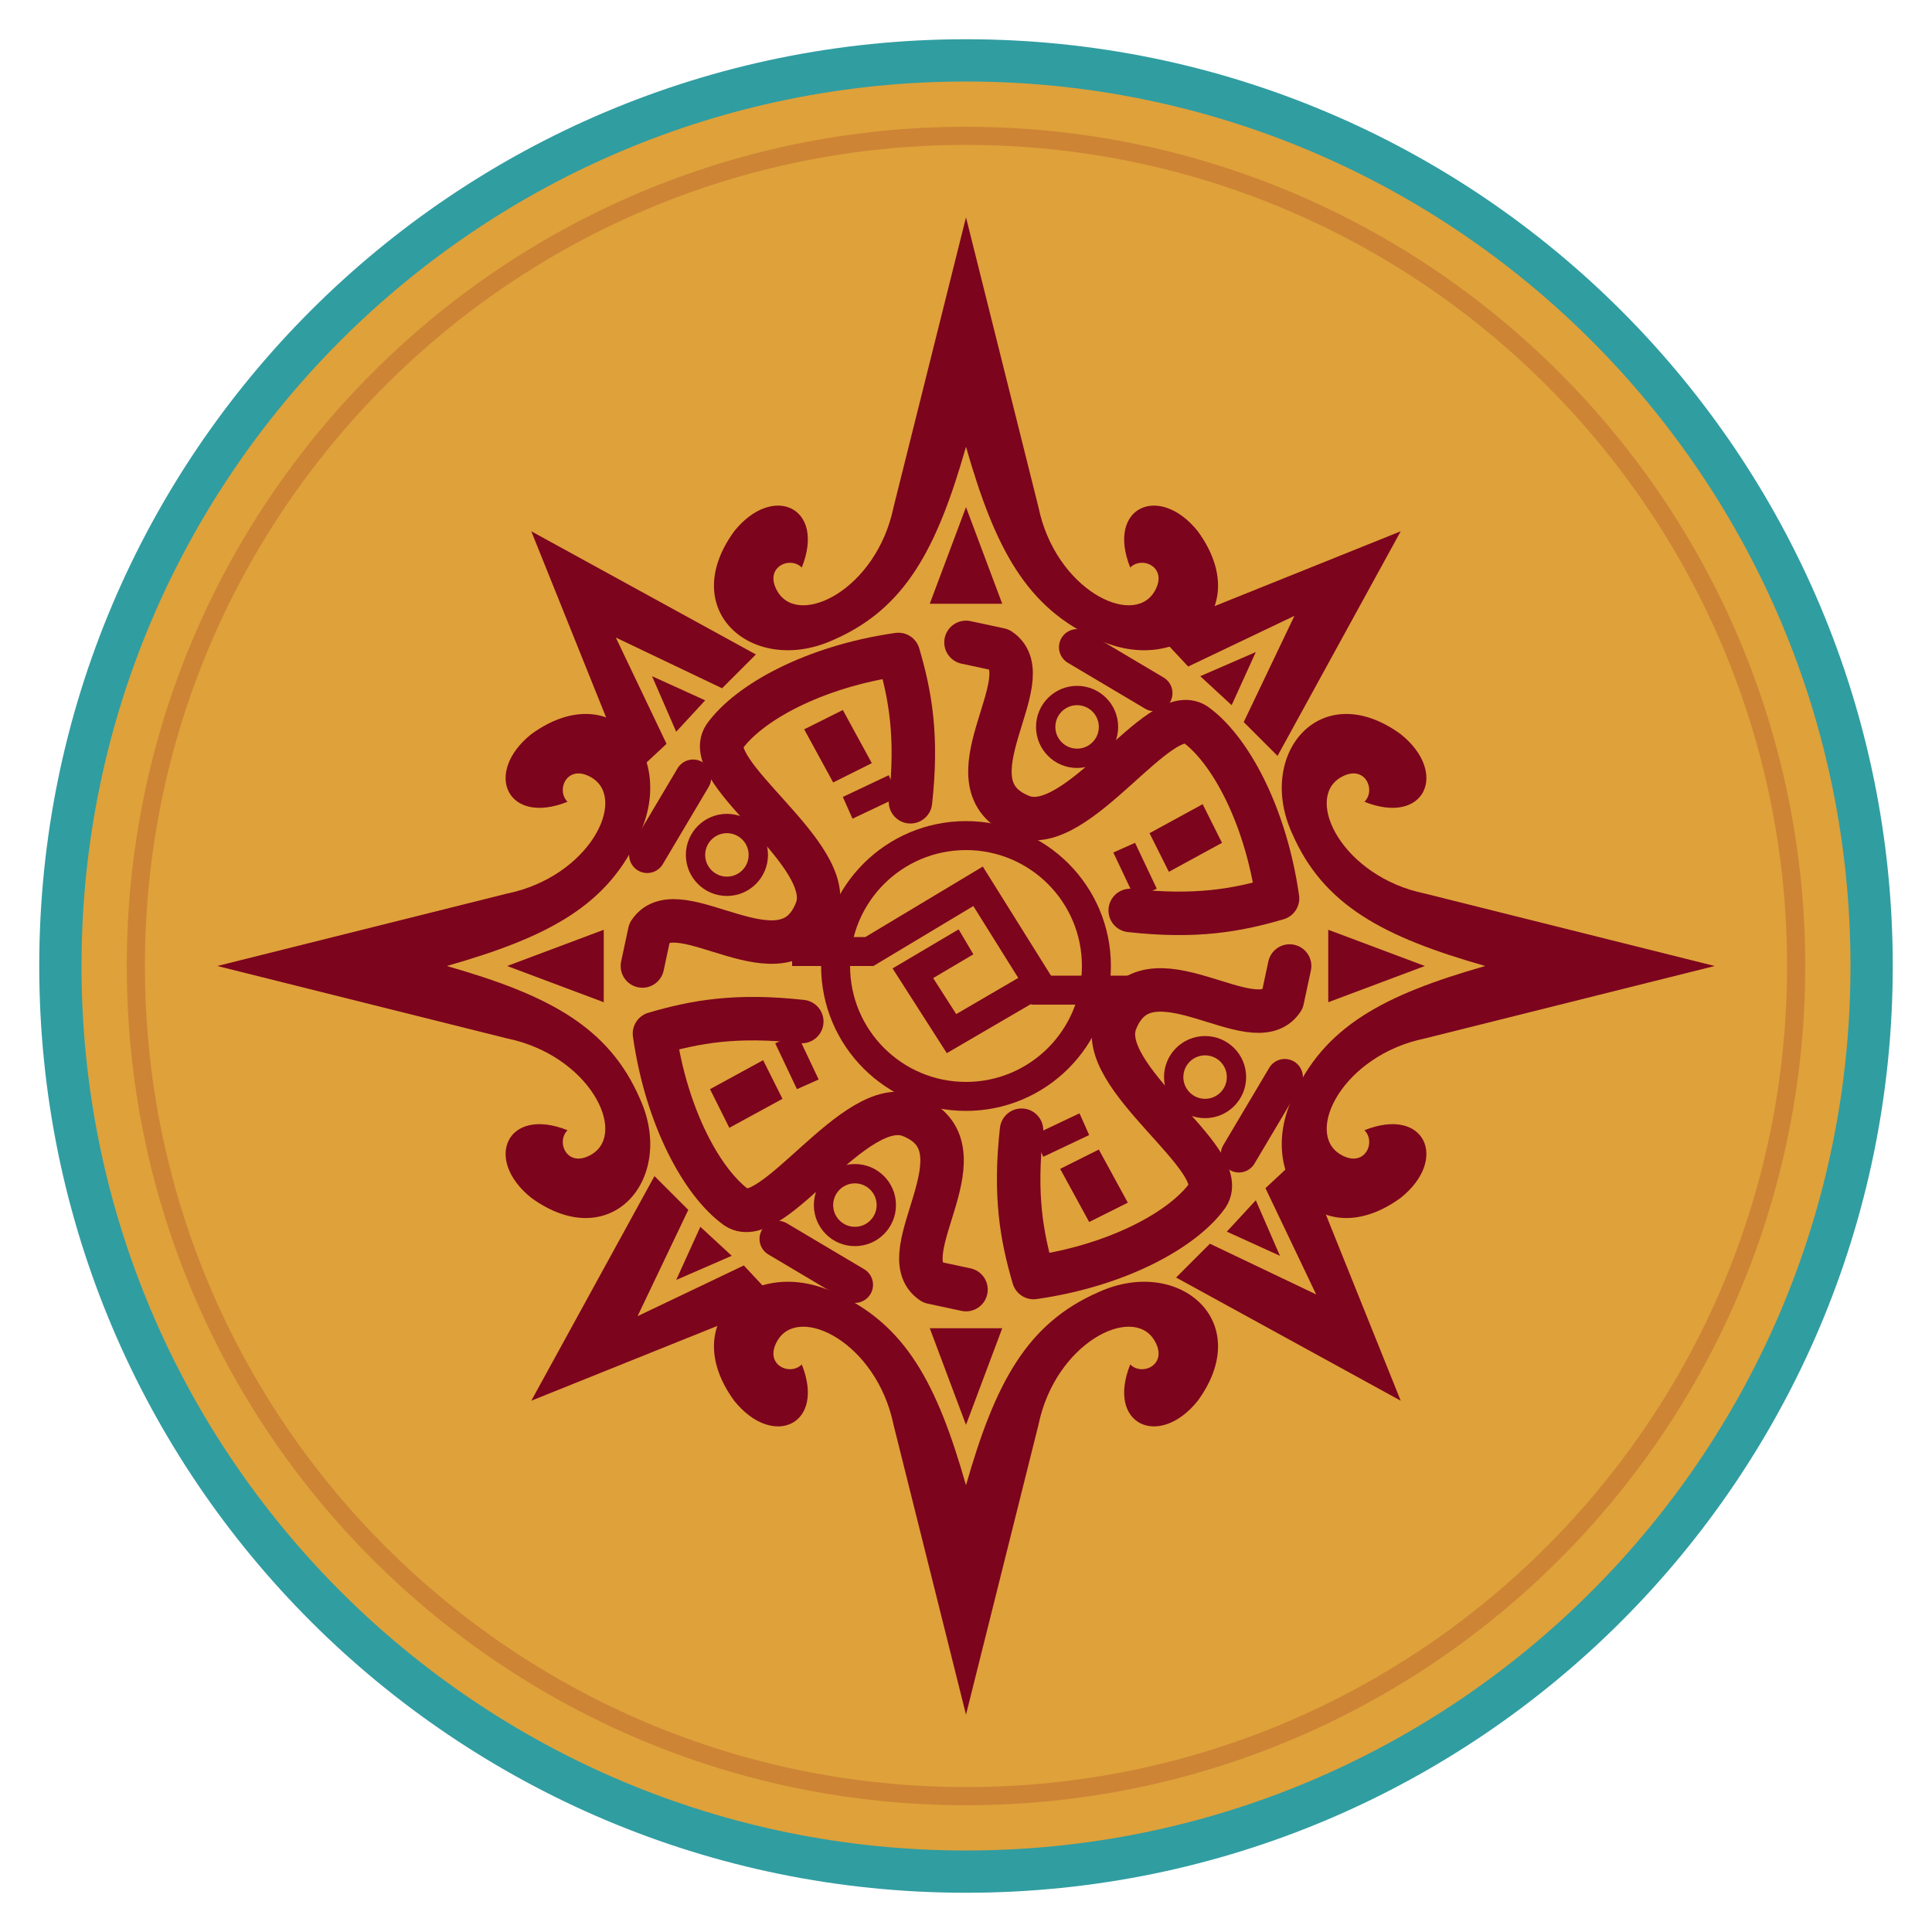
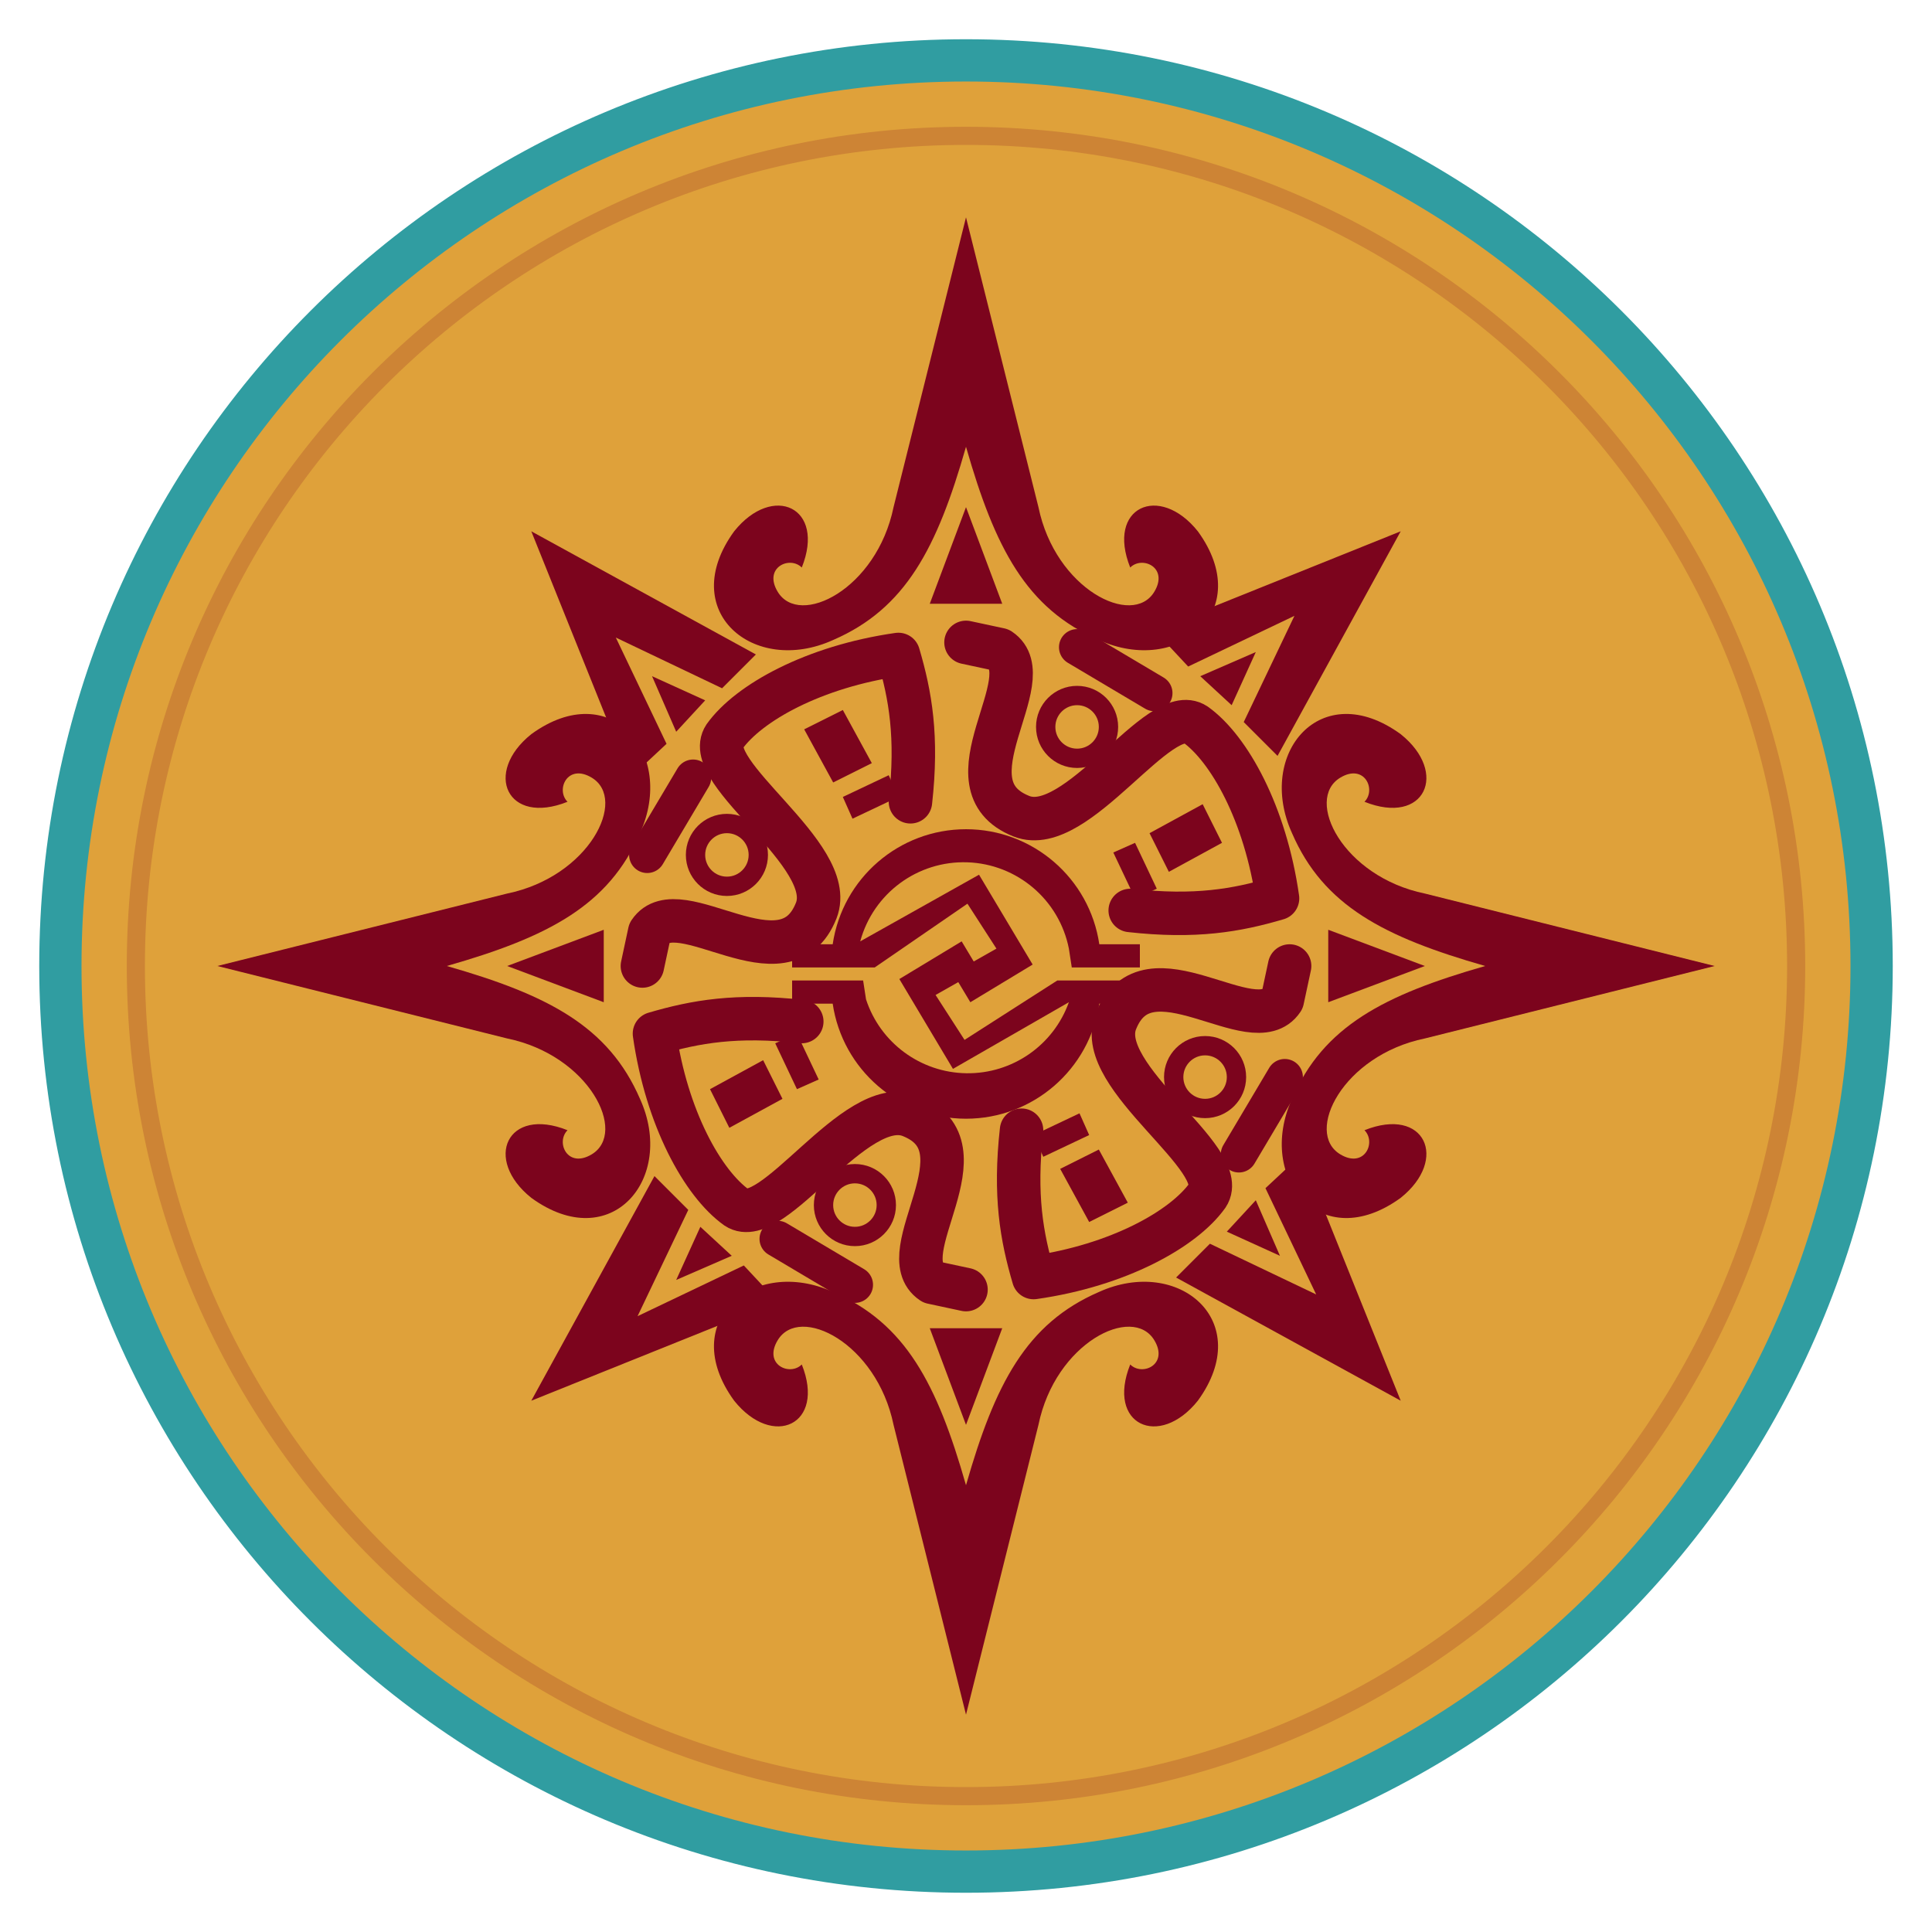
<svg xmlns="http://www.w3.org/2000/svg" viewBox="0 0 64 64" style="--main:#7C041D;--detail:#309DA1;--base:#DFA13A;--blue:#64B2CA">
  <circle cx="32" cy="32" r="30" fill="#DFA13A" stroke="#309DA1" stroke-width="1.4" />
  <circle cx="32" cy="32" r="27.5" fill="none" stroke="#7C041D" stroke-opacity=".18" stroke-width=".6" />
  <g transform="translate(6.4 6.4) scale(.8)">
    <g fill="#7C041D">
      <g transform="rotate(0 32 32)">
        <path d="M32 1L35 13C35.7 16.4 38.9 18 39.8 16.5C40.4 15.5 39.3 15 38.8 15.5C37.8 13 40 12 41.6 14C44 17.3 40.8 20 37.5 18.5C34.5 17.2 33.2 14.7 32 10.5C30.8 14.7 29.5 17.2 26.5 18.5C23.2 20 20 17.3 22.4 14C24 12 26.2 13 25.2 15.5C24.7 15 23.6 15.5 24.2 16.5C25.1 18 28.3 16.4 29 13Z" />
        <path d="M32 13L33.5 17H30.5Z" />
        <path d="M14 14L23.3 19.1L21.9 20.5L17.5 18.4L19.6 22.8L18.1 24.2Z" />
        <path d="M19 20L21.2 21L20 22.3Z" />
        <path d="M29.7 25.2C30 22.5 29.7 20.8 29.2 19.1C25.7 19.6 23 21.1 22 22.5C21 24 26.7 27.4 25.8 29.7C24.5 33 20.1 28.8 18.9 30.6L18.6 32" fill="none" stroke="#7C041D" stroke-width="1.8" stroke-linecap="round" stroke-linejoin="round" />
        <path d="M20.7 24.2L18.8 27.4" fill="none" stroke="#7C041D" stroke-width="1.5" stroke-linecap="round" />
        <circle cx="22.1" cy="27.4" r="1.3" fill="none" stroke="#7C041D" stroke-width=".8" />
        <path d="M25.3 22.2L26.9 21.4L28.1 23.6L26.5 24.4ZM26.9 25L28.8 24.1L29.2 25L27.3 25.9Z" />
      </g>
      <g transform="rotate(90 32 32)">
        <path d="M32 1L35 13C35.7 16.4 38.9 18 39.8 16.5C40.4 15.5 39.3 15 38.8 15.5C37.8 13 40 12 41.6 14C44 17.3 40.8 20 37.5 18.5C34.5 17.2 33.2 14.7 32 10.5C30.8 14.7 29.5 17.2 26.5 18.5C23.2 20 20 17.3 22.4 14C24 12 26.2 13 25.2 15.5C24.7 15 23.6 15.5 24.2 16.5C25.1 18 28.3 16.4 29 13Z" />
        <path d="M32 13L33.5 17H30.5Z" />
        <path d="M14 14L23.3 19.1L21.9 20.5L17.5 18.4L19.6 22.8L18.1 24.2Z" />
        <path d="M19 20L21.2 21L20 22.3Z" />
        <path d="M29.7 25.2C30 22.5 29.7 20.8 29.2 19.1C25.7 19.6 23 21.1 22 22.5C21 24 26.7 27.4 25.8 29.7C24.5 33 20.1 28.8 18.9 30.6L18.6 32" fill="none" stroke="#7C041D" stroke-width="1.8" stroke-linecap="round" stroke-linejoin="round" />
        <path d="M20.7 24.2L18.8 27.4" fill="none" stroke="#7C041D" stroke-width="1.5" stroke-linecap="round" />
        <circle cx="22.1" cy="27.4" r="1.3" fill="none" stroke="#7C041D" stroke-width=".8" />
        <path d="M25.3 22.2L26.9 21.4L28.1 23.6L26.5 24.4ZM26.9 25L28.8 24.1L29.2 25L27.3 25.9Z" />
      </g>
      <g transform="rotate(180 32 32)">
        <path d="M32 1L35 13C35.7 16.4 38.9 18 39.8 16.5C40.4 15.5 39.3 15 38.8 15.5C37.8 13 40 12 41.6 14C44 17.3 40.8 20 37.5 18.5C34.5 17.2 33.2 14.7 32 10.5C30.8 14.7 29.5 17.2 26.5 18.5C23.2 20 20 17.3 22.4 14C24 12 26.2 13 25.2 15.5C24.7 15 23.6 15.5 24.2 16.5C25.1 18 28.3 16.4 29 13Z" />
        <path d="M32 13L33.5 17H30.5Z" />
        <path d="M14 14L23.3 19.1L21.9 20.5L17.5 18.4L19.6 22.8L18.1 24.2Z" />
        <path d="M19 20L21.2 21L20 22.3Z" />
        <path d="M29.7 25.2C30 22.5 29.7 20.8 29.2 19.1C25.7 19.6 23 21.1 22 22.5C21 24 26.7 27.4 25.8 29.7C24.5 33 20.1 28.8 18.9 30.6L18.6 32" fill="none" stroke="#7C041D" stroke-width="1.8" stroke-linecap="round" stroke-linejoin="round" />
        <path d="M20.7 24.2L18.8 27.4" fill="none" stroke="#7C041D" stroke-width="1.5" stroke-linecap="round" />
        <circle cx="22.1" cy="27.4" r="1.3" fill="none" stroke="#7C041D" stroke-width=".8" />
        <path d="M25.3 22.2L26.9 21.4L28.1 23.6L26.5 24.4ZM26.9 25L28.8 24.1L29.2 25L27.3 25.9Z" />
      </g>
      <g transform="rotate(270 32 32)">
        <path d="M32 1L35 13C35.7 16.4 38.9 18 39.8 16.5C40.4 15.5 39.3 15 38.8 15.5C37.8 13 40 12 41.6 14C44 17.3 40.8 20 37.5 18.5C34.5 17.2 33.2 14.7 32 10.5C30.8 14.7 29.5 17.2 26.5 18.5C23.2 20 20 17.3 22.4 14C24 12 26.2 13 25.2 15.5C24.7 15 23.6 15.5 24.2 16.5C25.1 18 28.3 16.4 29 13Z" />
        <path d="M32 13L33.5 17H30.5Z" />
        <path d="M14 14L23.3 19.1L21.9 20.5L17.5 18.4L19.6 22.8L18.1 24.2Z" />
        <path d="M19 20L21.2 21L20 22.3Z" />
        <path d="M29.7 25.2C30 22.5 29.7 20.8 29.2 19.1C25.7 19.6 23 21.1 22 22.5C21 24 26.7 27.4 25.8 29.7C24.5 33 20.1 28.8 18.9 30.6L18.6 32" fill="none" stroke="#7C041D" stroke-width="1.8" stroke-linecap="round" stroke-linejoin="round" />
        <path d="M20.7 24.2L18.8 27.4" fill="none" stroke="#7C041D" stroke-width="1.5" stroke-linecap="round" />
        <circle cx="22.1" cy="27.4" r="1.3" fill="none" stroke="#7C041D" stroke-width=".8" />
        <path d="M25.3 22.2L26.9 21.4L28.1 23.6L26.5 24.4ZM26.9 25L28.8 24.1L29.2 25L27.3 25.9Z" />
      </g>
-       <circle cx="32" cy="32" r="5.4" fill="none" stroke="#7C041D" stroke-width="1.2" />
-       <path d="M24.8 31.4H28L32.5 28.7L35 32.7L31.4 34.8L29.8 32.3L32 31" fill="none" stroke="#7C041D" stroke-width="1.2" stroke-linejoin="miter" />
-       <path d="M34.7 33H39.2" fill="none" stroke="#7C041D" stroke-width="1.2" />
+       <g transform="translate(24.8 24.8) scale(.06)">
+         <path d="M28 105A93 93 0 0 1 212 105H240V121H193L191 108A74 74 0 0 0 47 103L129 57L166 119L123 145L111 125L141 108L121 77L57 121H0V105Z" />
+         <path d="M0 130H49L51 143A74 74 0 0 0 191 145L111 191L74 129L117 103L129 123L99 140L119 171L183 130H240V146H212A93 93 0 0 1 28 146H0Z" />
+       </g>
    </g>
  </g>
</svg>
